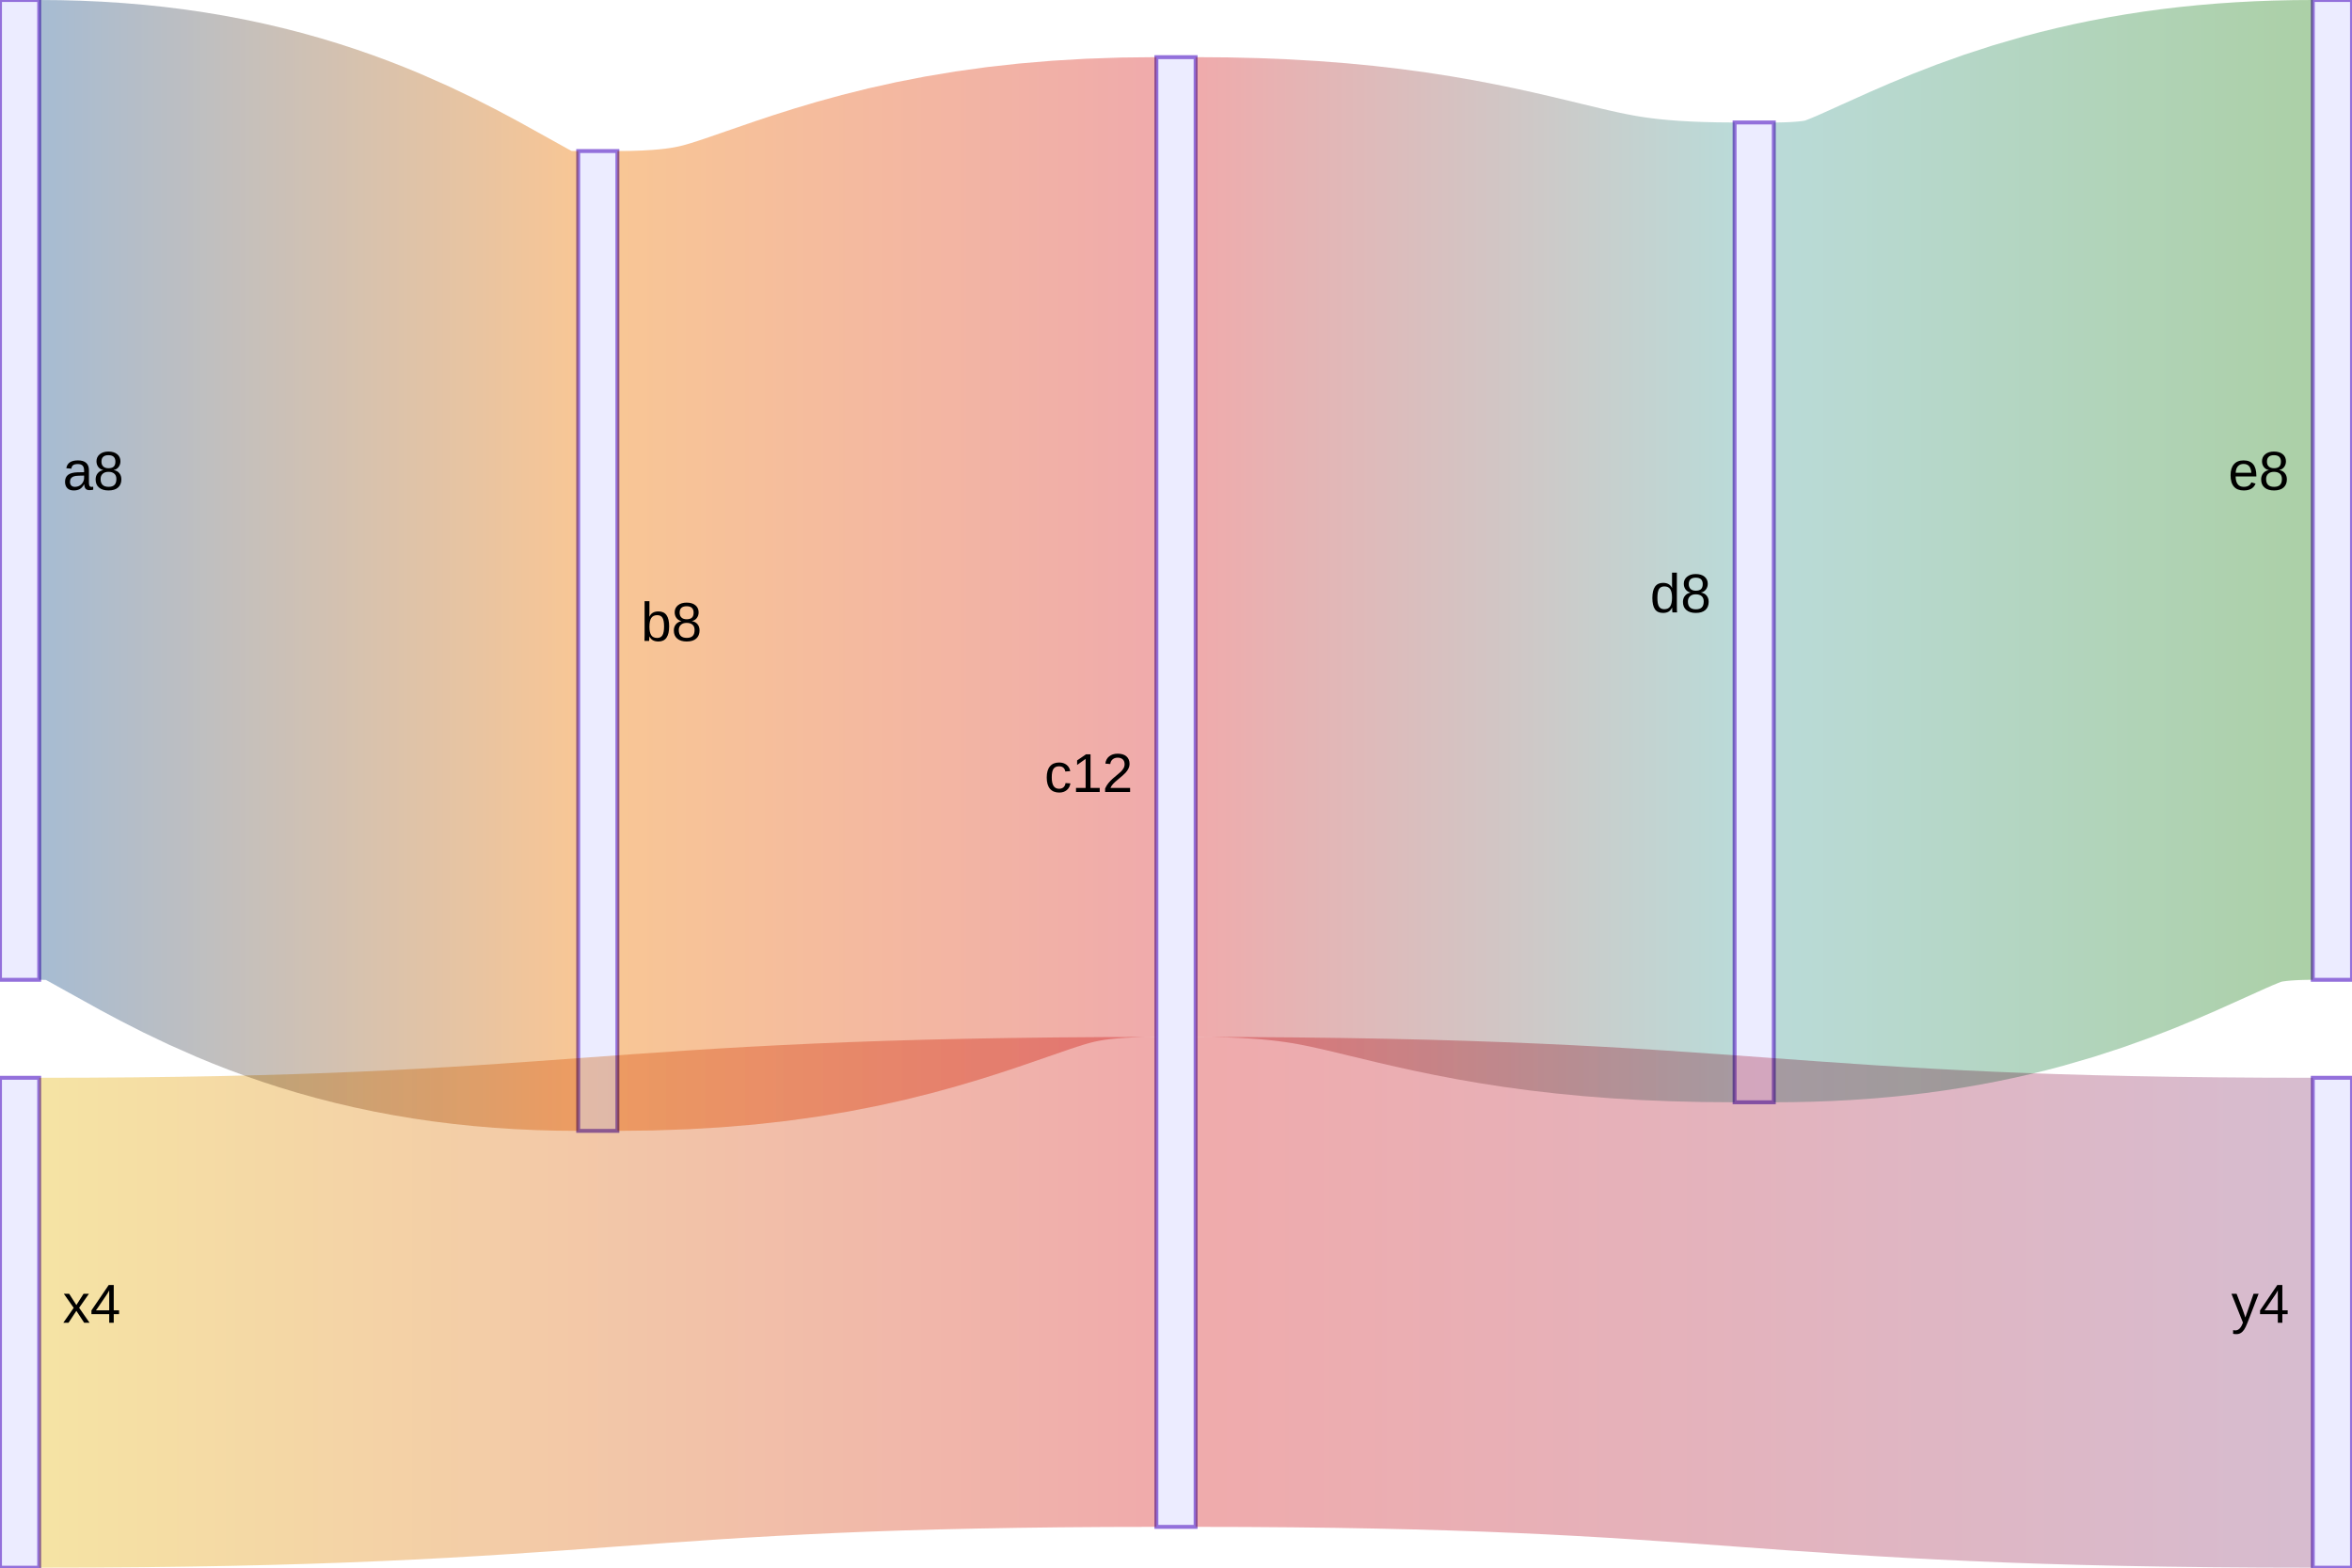
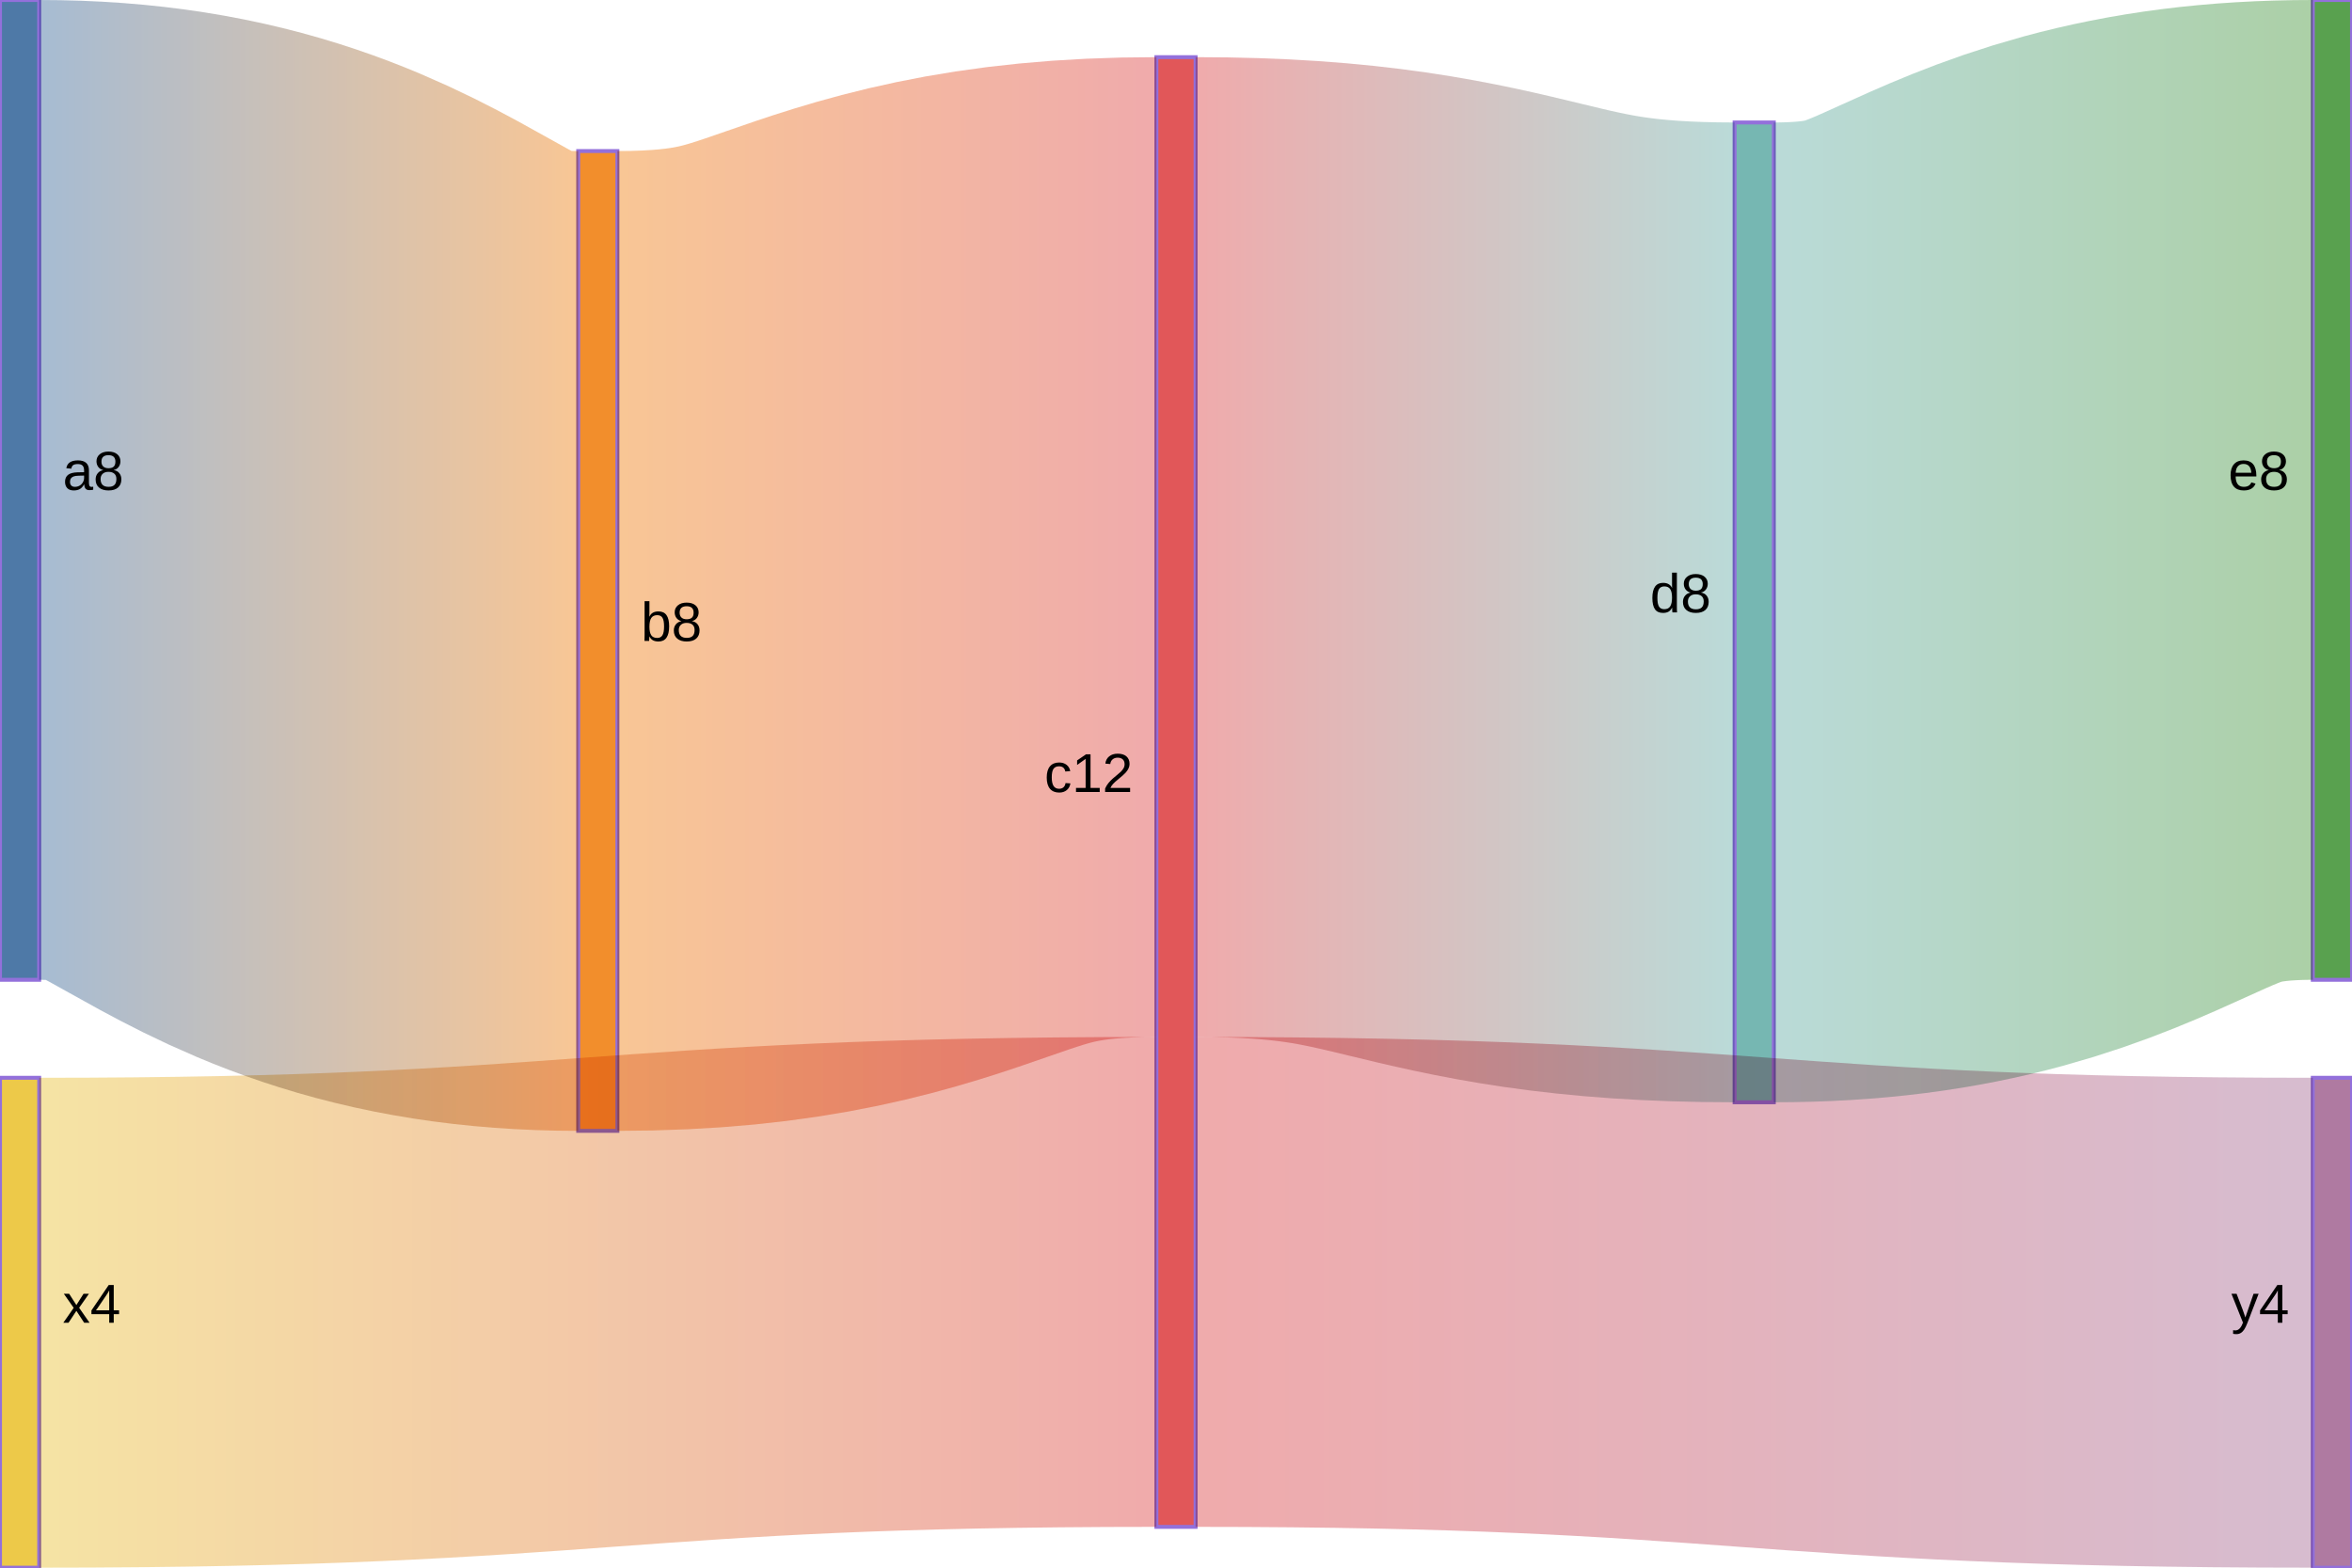
<svg xmlns="http://www.w3.org/2000/svg" width="600" height="400" viewBox="0 0 600 400" class="mermaid">
  <style>

.mermaid {
  font-family: trebuchet ms, verdana, arial, sans-serif;
  font-size: 16px;
}

.node rect,
.node polygon,
.node circle,
.node ellipse,
.node path {
  fill: #ECECFF;
  stroke: #9370DB;
  stroke-width: 1px;
}

.node line {
  stroke: #9370DB;
  stroke-width: 1px;
}

.node .label {
  fill: #333333;
}

.node text {
  fill: #333333;
  font-family: trebuchet ms, verdana, arial, sans-serif;
  font-size: 16px;
}

.edge-path {
  fill: none;
  stroke: #333333;
  stroke-width: 1px;
}

.edge-label {
  fill: #333333;
  font-family: trebuchet ms, verdana, arial, sans-serif;
}

.edge-label-bg {
  fill: rgba(232, 232, 232, 0.8);
}

.subgraph {
  fill: #ffffde;
  stroke: #aaaa33;
  stroke-width: 1px;
}

.subgraph-title {
  fill: #333333;
  font-weight: bold;
}

.cluster rect {
  fill: #ffffde;
  stroke: #aaaa33;
  stroke-width: 1px;
  rx: 5px;
  ry: 5px;
}

.cluster-label {
  fill: #333333;
  font-family: trebuchet ms, verdana, arial, sans-serif;
  font-size: 16px;
  font-weight: bold;
}

marker path {
  fill: #333333;
  stroke: #333333;
}


.sankey-node {
  stroke: none;
}

.sankey-link {
  stroke-opacity: 0.5;
}

.sankey-label {
  fill: #333333;
  font-family: trebuchet ms, verdana, arial, sans-serif;
}

.link {
  mix-blend-mode: multiply;
}

  </style>
  <defs>
    <linearGradient id="linearGradient-1" gradientUnits="userSpaceOnUse" x1="10" x2="147.5">
      <stop offset="0%" stop-color="#4e79a7" />
      <stop offset="100%" stop-color="#f28e2c" />
    </linearGradient>
    <linearGradient id="linearGradient-2" gradientUnits="userSpaceOnUse" x1="157.5" x2="295">
      <stop offset="0%" stop-color="#f28e2c" />
      <stop offset="100%" stop-color="#e15759" />
    </linearGradient>
    <linearGradient id="linearGradient-3" gradientUnits="userSpaceOnUse" x1="305" x2="442.5">
      <stop offset="0%" stop-color="#e15759" />
      <stop offset="100%" stop-color="#76b7b2" />
    </linearGradient>
    <linearGradient id="linearGradient-4" gradientUnits="userSpaceOnUse" x1="452.5" x2="590">
      <stop offset="0%" stop-color="#76b7b2" />
      <stop offset="100%" stop-color="#59a14f" />
    </linearGradient>
    <linearGradient id="linearGradient-5" gradientUnits="userSpaceOnUse" x1="10" x2="295">
      <stop offset="0%" stop-color="#edc949" />
      <stop offset="100%" stop-color="#e15759" />
    </linearGradient>
    <linearGradient id="linearGradient-6" gradientUnits="userSpaceOnUse" x1="305" x2="590">
      <stop offset="0%" stop-color="#e15759" />
      <stop offset="100%" stop-color="#af7aa1" />
    </linearGradient>
  </defs>
  <g class="root">
    <g class="clusters">

    </g>
    <g class="edgePaths">

    </g>
    <g class="edgeLabels">

    </g>
    <g class="nodes">

    </g>
    <g class="nodes">
-       <g class="node" y="0" transform="translate(0,0)" id="node-1" x="0">
-         <rect x="0" y="0" width="10" height="250" class="sankey-node" fill="#4e79a7" />
+       <g class="node" transform="translate(0,0)" id="node-1" y="0" x="0">
+         <rect x="0" y="0" width="10" height="250" class="sankey-node" style="fill: #4e79a7" />
      </g>
-       <g class="node" id="node-6" transform="translate(0,275)" y="275" x="0">
-         <rect x="0" y="0" width="10" height="125" class="sankey-node" fill="#edc949" />
+       <g class="node" transform="translate(0,275)" x="0" y="275" id="node-6">
+         <rect x="0" y="0" width="10" height="125" class="sankey-node" style="fill: #edc949" />
      </g>
-       <g class="node" x="147.5" id="node-2" y="38.542" transform="translate(147.5,38.54167)">
-         <rect x="0" y="0" width="10" height="250" class="sankey-node" fill="#f28e2c" />
+       <g class="node" transform="translate(147.5,38.54167)" y="38.542" id="node-2" x="147.5">
+         <rect x="0" y="0" width="10" height="250" class="sankey-node" style="fill: #f28e2c" />
      </g>
-       <g class="node" id="node-3" transform="translate(295,14.58333)" y="14.583" x="295">
-         <rect x="0" y="0" width="10" height="375" class="sankey-node" fill="#e15759" />
+       <g class="node" transform="translate(295,14.58333)" x="295" id="node-3" y="14.583">
+         <rect x="0" y="0" width="10" height="375" class="sankey-node" style="fill: #e15759" />
      </g>
-       <g class="node" id="node-4" y="31.25" x="442.5" transform="translate(442.5,31.25)">
-         <rect x="0" y="0" width="10" height="250" class="sankey-node" fill="#76b7b2" />
+       <g class="node" x="442.5" transform="translate(442.5,31.25)" y="31.25" id="node-4">
+         <rect x="0" y="0" width="10" height="250" class="sankey-node" style="fill: #76b7b2" />
      </g>
-       <g class="node" transform="translate(590,0)" x="590" y="0" id="node-5">
-         <rect x="0" y="0" width="10" height="250" class="sankey-node" fill="#59a14f" />
+       <g class="node" transform="translate(590,0)" id="node-5" y="0" x="590">
+         <rect x="0" y="0" width="10" height="250" class="sankey-node" style="fill: #59a14f" />
      </g>
-       <g class="node" x="590" transform="translate(590,275)" id="node-7" y="275">
-         <rect x="0" y="0" width="10" height="125" class="sankey-node" fill="#af7aa1" />
+       <g class="node" transform="translate(590,275)" y="275" x="590" id="node-7">
+         <rect x="0" y="0" width="10" height="125" class="sankey-node" style="fill: #af7aa1" />
      </g>
    </g>
    <g class="node-labels" font-size="14">
      <text x="16" y="125" dy="0em" text-anchor="start">a
8</text>
      <text x="16" y="337.5" dy="0em" text-anchor="start">x
4</text>
      <text x="163.5" y="163.542" dy="0em" text-anchor="start">b
8</text>
      <text x="289" y="202.083" dy="0em" text-anchor="end">c
12</text>
      <text x="436.5" y="156.25" dy="0em" text-anchor="end">d
8</text>
      <text x="584" y="125" dy="0em" text-anchor="end">e
8</text>
      <text x="584" y="337.5" dy="0em" text-anchor="end">y
4</text>
    </g>
-     <g class="links" fill="none" stroke-opacity="0.5">
+     <g class="links" stroke-opacity="0.5" fill="none">
      <g class="link" style="mix-blend-mode: multiply">
        <path d="M10,125 C78.75,125 78.75,163.542 147.5,163.542" stroke-width="250" stroke="url(#linearGradient-1)" />
      </g>
      <g class="link" style="mix-blend-mode: multiply">
        <path d="M157.5,163.542 C226.25,163.542 226.25,139.583 295,139.583" stroke-width="250" stroke="url(#linearGradient-2)" />
      </g>
      <g class="link" style="mix-blend-mode: multiply">
-         <path d="M305,139.583 C373.75,139.583 373.75,156.25 442.5,156.25" stroke="url(#linearGradient-3)" stroke-width="250" />
+         <path d="M305,139.583 C373.75,139.583 373.75,156.25 442.5,156.25" stroke-width="250" stroke="url(#linearGradient-3)" />
      </g>
      <g class="link" style="mix-blend-mode: multiply">
        <path d="M452.5,156.25 C521.25,156.25 521.25,125 590,125" stroke="url(#linearGradient-4)" stroke-width="250" />
      </g>
      <g class="link" style="mix-blend-mode: multiply">
-         <path d="M10,337.5 C152.5,337.5 152.5,327.083 295,327.083" stroke-width="125" stroke="url(#linearGradient-5)" />
+         <path d="M10,337.5 C152.5,337.5 152.5,327.083 295,327.083" stroke="url(#linearGradient-5)" stroke-width="125" />
      </g>
      <g class="link" style="mix-blend-mode: multiply">
        <path d="M305,327.083 C447.5,327.083 447.5,337.5 590,337.5" stroke-width="125" stroke="url(#linearGradient-6)" />
      </g>
    </g>
  </g>
</svg>
